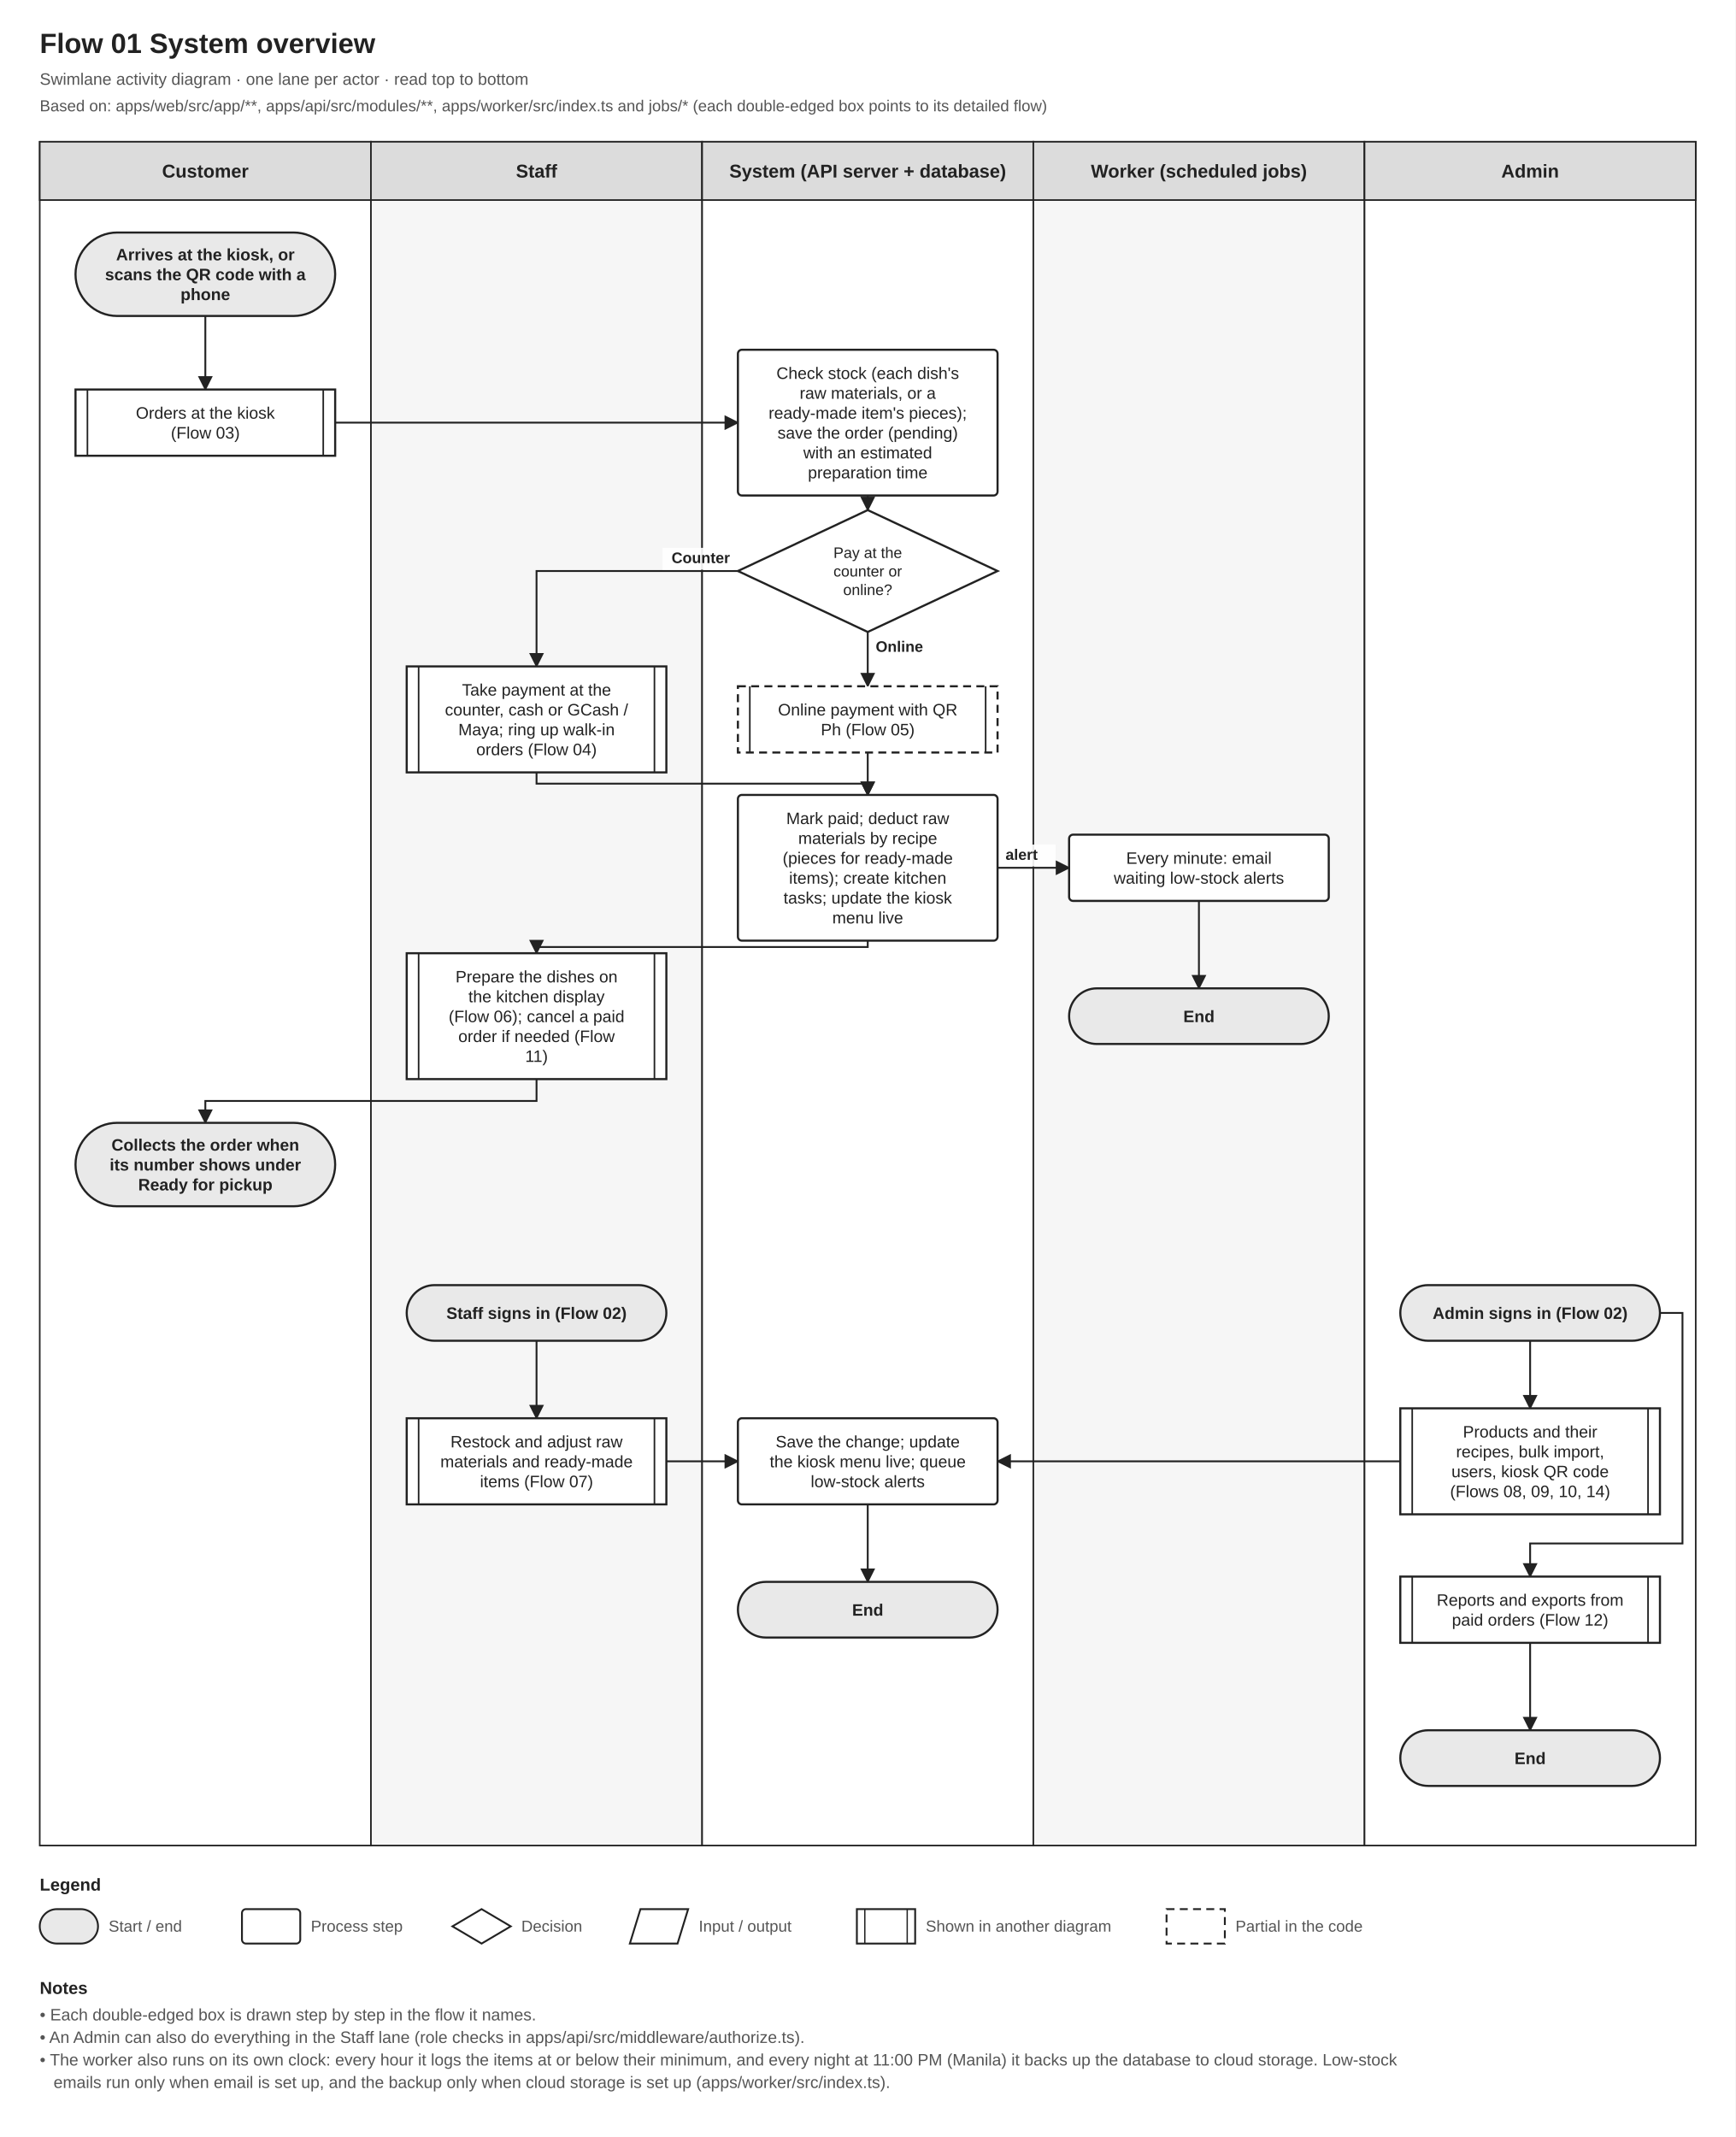
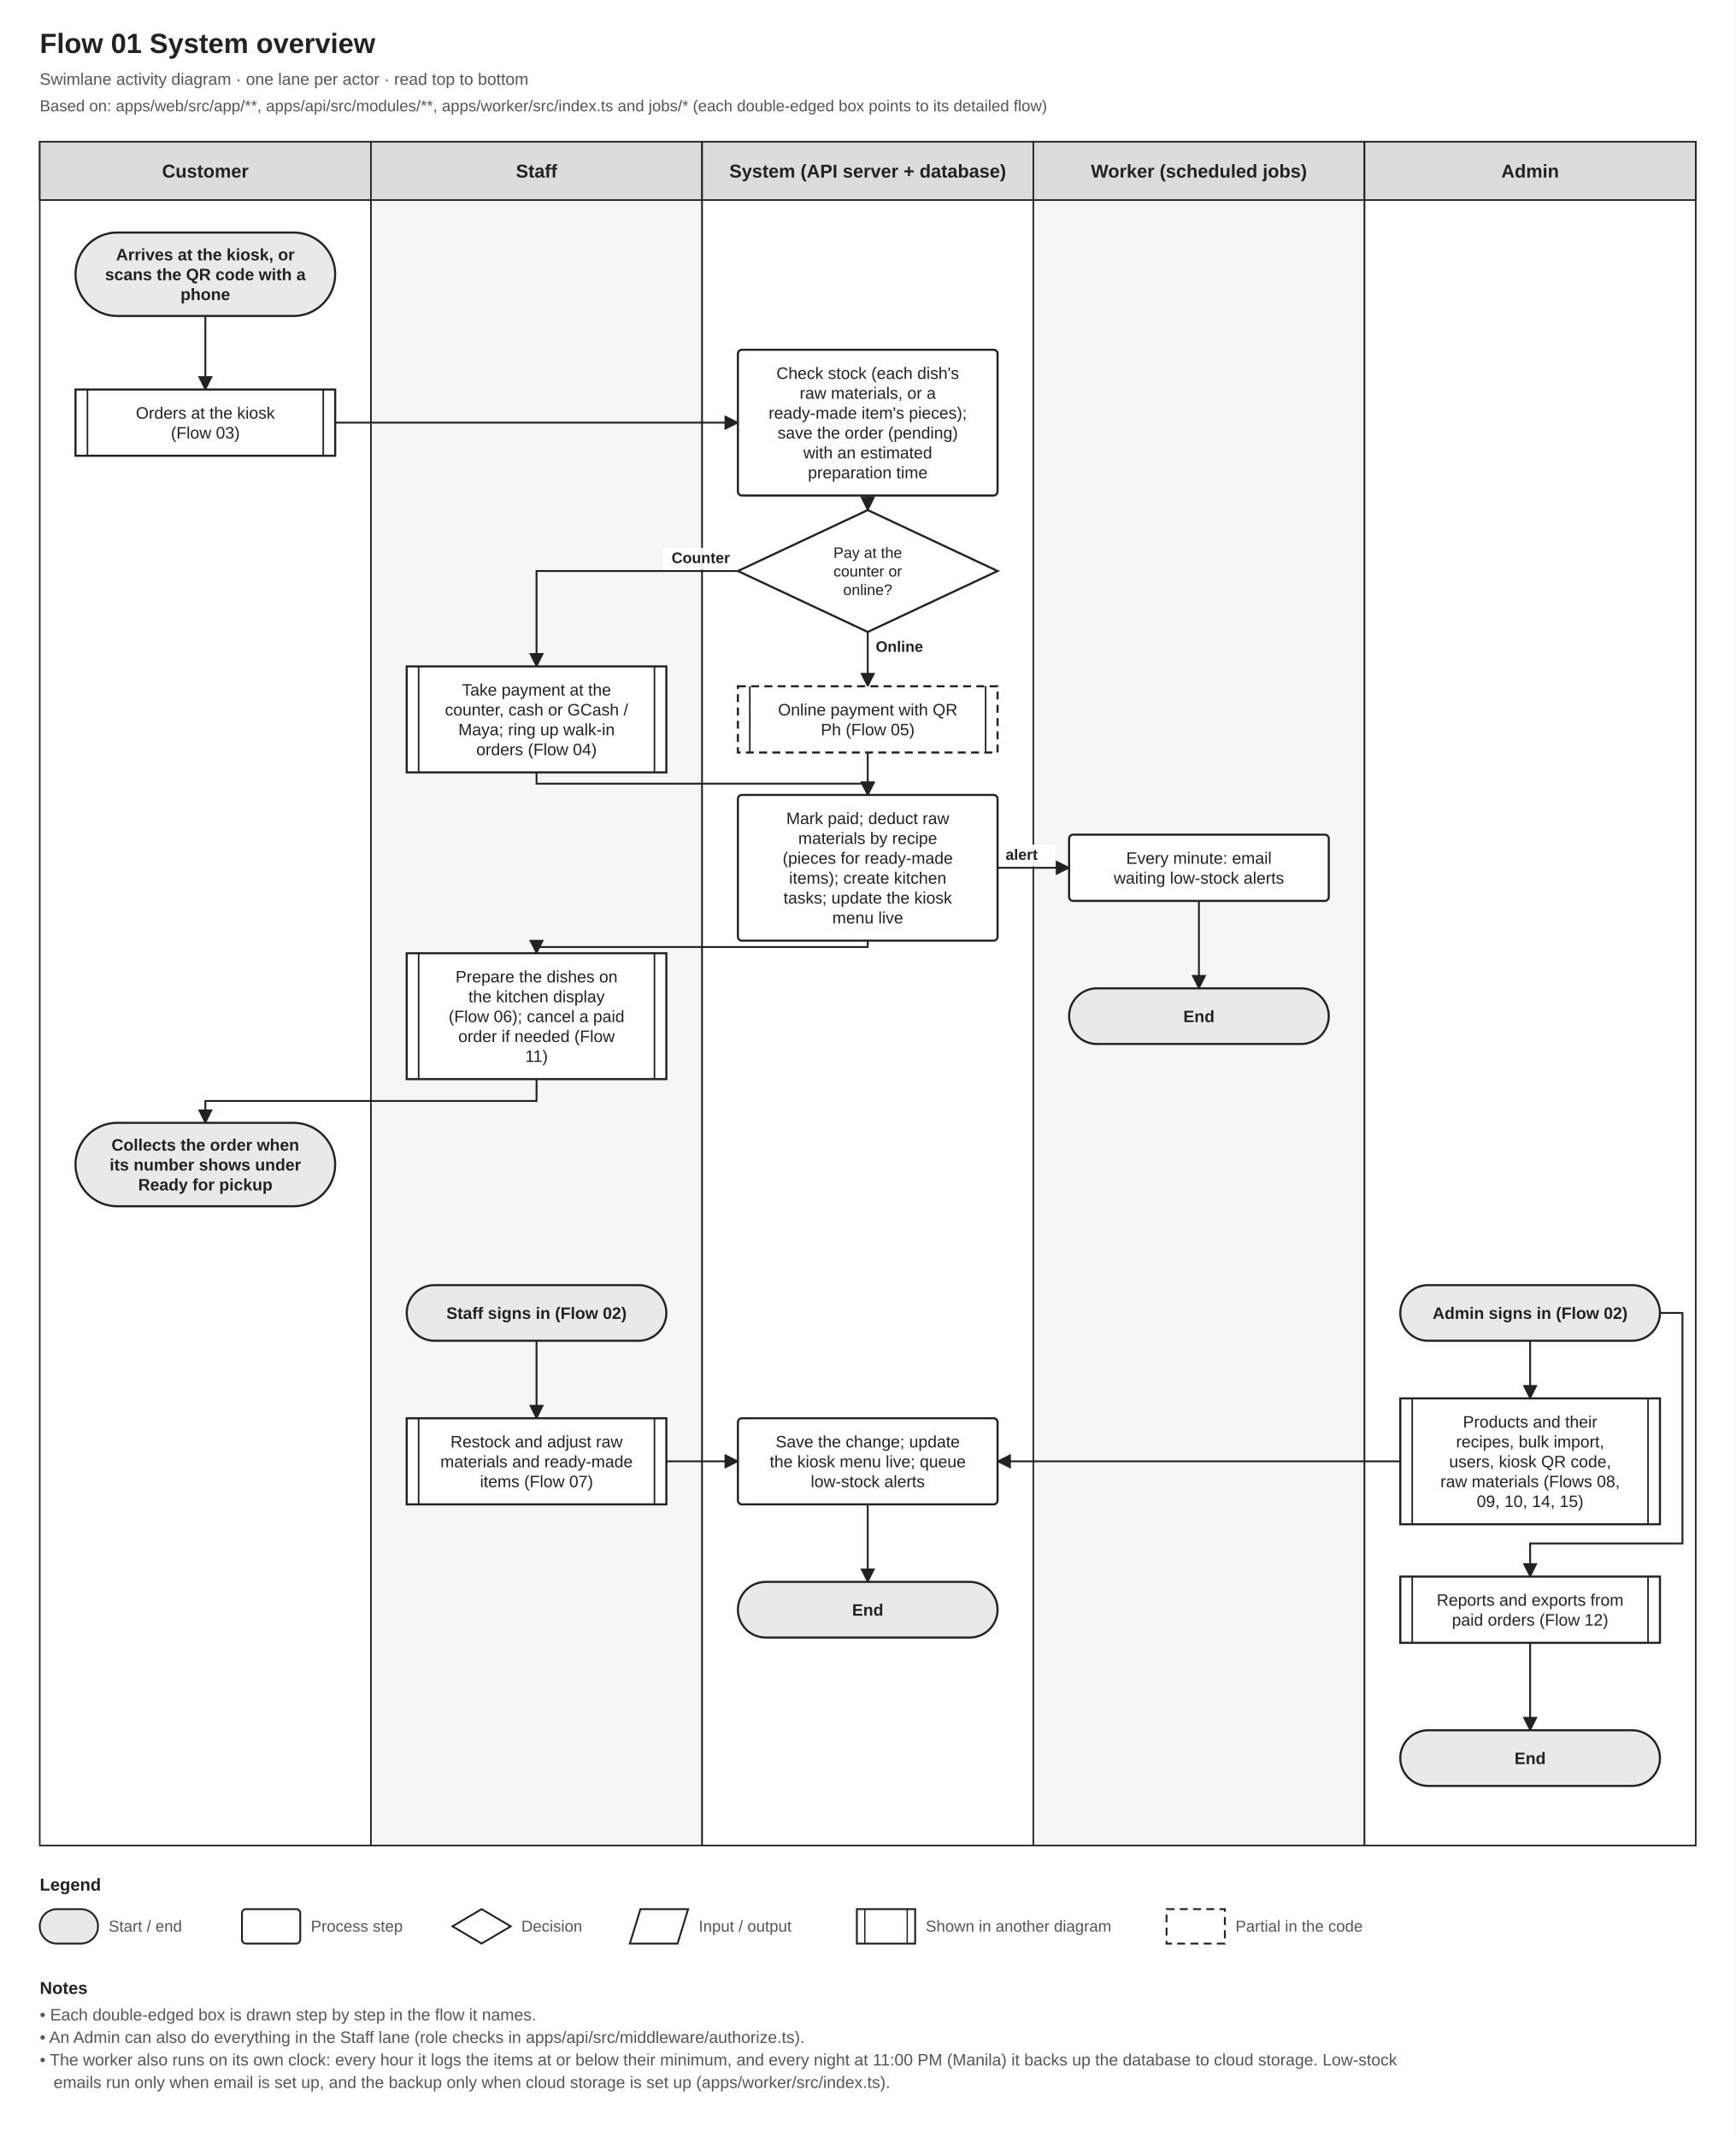
<svg xmlns="http://www.w3.org/2000/svg" width="1310" height="1613" viewBox="0 0 1310 1613">
  <defs>
    <marker id="arrow" viewBox="0 0 10 10" refX="9" refY="5" markerWidth="8" markerHeight="8" orient="auto-start-reverse">
      <path d="M0 0 L10 5 L0 10 z" fill="#222222" />
    </marker>
  </defs>
  <rect x="0" y="0" width="1310" height="1613" fill="#ffffff" />
  <text x="30" y="40" font-family="Arial, Helvetica, sans-serif" font-size="21" font-weight="700" fill="#222222">Flow 01  System overview</text>
  <text x="30" y="64" font-family="Arial, Helvetica, sans-serif" font-size="12.5" fill="#555555">Swimlane activity diagram · one lane per actor · read top to bottom</text>
  <text x="30" y="84" font-family="Arial, Helvetica, sans-serif" font-size="12" fill="#555555">Based on: apps/web/src/app/**, apps/api/src/modules/**, apps/worker/src/index.ts and jobs/* (each double-edged box points to its detailed flow)</text>
  <rect x="30" y="107" width="250" height="1286" fill="#ffffff" stroke="#222222" stroke-width="1.2" />
  <rect x="30" y="107" width="250" height="44" fill="#dcdcdc" stroke="#222222" stroke-width="1.2" />
  <text x="155.0" y="134" font-family="Arial, Helvetica, sans-serif" font-size="14" font-weight="700" text-anchor="middle" fill="#222222">Customer</text>
  <rect x="280" y="107" width="250" height="1286" fill="#f6f6f6" stroke="#222222" stroke-width="1.2" />
  <rect x="280" y="107" width="250" height="44" fill="#dcdcdc" stroke="#222222" stroke-width="1.2" />
  <text x="405.0" y="134" font-family="Arial, Helvetica, sans-serif" font-size="14" font-weight="700" text-anchor="middle" fill="#222222">Staff</text>
  <rect x="530" y="107" width="250" height="1286" fill="#ffffff" stroke="#222222" stroke-width="1.2" />
  <rect x="530" y="107" width="250" height="44" fill="#dcdcdc" stroke="#222222" stroke-width="1.2" />
  <text x="655.0" y="134" font-family="Arial, Helvetica, sans-serif" font-size="14" font-weight="700" text-anchor="middle" fill="#222222">System (API server + database)</text>
  <rect x="780" y="107" width="250" height="1286" fill="#f6f6f6" stroke="#222222" stroke-width="1.2" />
  <rect x="780" y="107" width="250" height="44" fill="#dcdcdc" stroke="#222222" stroke-width="1.2" />
  <text x="905.0" y="134" font-family="Arial, Helvetica, sans-serif" font-size="14" font-weight="700" text-anchor="middle" fill="#222222">Worker (scheduled jobs)</text>
  <rect x="1030" y="107" width="250" height="1286" fill="#ffffff" stroke="#222222" stroke-width="1.2" />
  <rect x="1030" y="107" width="250" height="44" fill="#dcdcdc" stroke="#222222" stroke-width="1.2" />
  <text x="1155.0" y="134" font-family="Arial, Helvetica, sans-serif" font-size="14" font-weight="700" text-anchor="middle" fill="#222222">Admin</text>
  <path d="M155.0 238.5 L155.0 294.0" fill="none" stroke="#222222" stroke-width="1.4" marker-end="url(#arrow)" />
  <path d="M253.0 319.0 L557.0 319.0" fill="none" stroke="#222222" stroke-width="1.4" marker-end="url(#arrow)" />
  <path d="M655.0 374.0 L655.0 385.0" fill="none" stroke="#222222" stroke-width="1.4" marker-end="url(#arrow)" />
  <path d="M557.0 431.0 L405.0 431.0 L405.0 503.0" fill="none" stroke="#222222" stroke-width="1.4" marker-end="url(#arrow)" />
  <rect x="500.115" y="413.5" width="53.885" height="16.5" fill="#ffffff" opacity="0.9" />
  <text x="551.0" y="425.0" font-family="Arial, Helvetica, sans-serif" font-size="11.5" font-weight="700" text-anchor="end" fill="#222222">Counter</text>
  <path d="M655.0 477.0 L655.0 518.0" fill="none" stroke="#222222" stroke-width="1.4" marker-end="url(#arrow)" />
  <rect x="658.0" y="480.5" width="47.33" height="16.5" fill="#ffffff" opacity="0.9" />
  <text x="661.0" y="492.0" font-family="Arial, Helvetica, sans-serif" font-size="11.5" font-weight="700" text-anchor="start" fill="#222222">Online</text>
  <path d="M405.0 583.0 L405.0 591.5 L655.0 591.5 L655.0 600.0" fill="none" stroke="#222222" stroke-width="1.4" marker-end="url(#arrow)" />
  <path d="M655.0 568.0 L655.0 600.0" fill="none" stroke="#222222" stroke-width="1.4" marker-end="url(#arrow)" />
  <path d="M753.0 655.0 L807.0 655.0" fill="none" stroke="#222222" stroke-width="1.4" marker-end="url(#arrow)" />
  <rect x="756.0" y="637.5" width="40.775" height="16.5" fill="#ffffff" opacity="0.9" />
  <text x="759.0" y="649.0" font-family="Arial, Helvetica, sans-serif" font-size="11.5" font-weight="700" text-anchor="start" fill="#222222">alert</text>
  <path d="M905.0 680.0 L905.0 746.0" fill="none" stroke="#222222" stroke-width="1.4" marker-end="url(#arrow)" />
  <path d="M655.0 710.0 L655.0 714.8 L405.0 714.8 L405.0 719.5" fill="none" stroke="#222222" stroke-width="1.4" marker-end="url(#arrow)" />
  <path d="M405.0 814.5 L405.0 831.0 L155.0 831.0 L155.0 847.5" fill="none" stroke="#222222" stroke-width="1.4" marker-end="url(#arrow)" />
  <path d="M405.0 1012.0 L405.0 1070.5" fill="none" stroke="#222222" stroke-width="1.4" marker-end="url(#arrow)" />
-   <path d="M1155.0 1012.0 L1155.0 1063.0" fill="none" stroke="#222222" stroke-width="1.4" marker-end="url(#arrow)" />
+   <path d="M1155.0 1012.0 L1155.0 1055.5" fill="none" stroke="#222222" stroke-width="1.4" marker-end="url(#arrow)" />
  <path d="M503.0 1103.0 L557.0 1103.0" fill="none" stroke="#222222" stroke-width="1.4" marker-end="url(#arrow)" />
  <path d="M1057.0 1103.0 L753.0 1103.0" fill="none" stroke="#222222" stroke-width="1.4" marker-end="url(#arrow)" />
  <path d="M655.0 1135.5 L655.0 1194.0" fill="none" stroke="#222222" stroke-width="1.4" marker-end="url(#arrow)" />
  <path d="M1253.0 991.0 L1270.0 991.0 L1270.0 1165.0 L1155.0 1165.0 L1155.0 1190.0" fill="none" stroke="#222222" stroke-width="1.4" marker-end="url(#arrow)" />
  <path d="M1155.0 1240.0 L1155.0 1306.0" fill="none" stroke="#222222" stroke-width="1.4" marker-end="url(#arrow)" />
  <rect x="57.0" y="175.5" width="196" height="63" rx="31.5" fill="#e9e9e9" stroke="#222222" stroke-width="1.6" />
  <text x="155.0" y="196.5" font-family="Arial, Helvetica, sans-serif" font-size="12.5" font-weight="700" text-anchor="middle" fill="#222222">Arrives at the kiosk, or</text>
  <text x="155.0" y="211.5" font-family="Arial, Helvetica, sans-serif" font-size="12.5" font-weight="700" text-anchor="middle" fill="#222222">scans the QR code with a</text>
  <text x="155.0" y="226.5" font-family="Arial, Helvetica, sans-serif" font-size="12.5" font-weight="700" text-anchor="middle" fill="#222222">phone</text>
  <rect x="57.0" y="294.0" width="196" height="50" fill="#ffffff" stroke="#222222" stroke-width="1.6" />
  <line x1="66.0" y1="294.0" x2="66.0" y2="344.0" stroke="#222222" stroke-width="1.2" />
  <line x1="244.0" y1="294.0" x2="244.0" y2="344.0" stroke="#222222" stroke-width="1.2" />
  <text x="155.0" y="316.0" font-family="Arial, Helvetica, sans-serif" font-size="12.5" font-weight="400" text-anchor="middle" fill="#222222">Orders at the kiosk</text>
  <text x="155.0" y="331.0" font-family="Arial, Helvetica, sans-serif" font-size="12.5" font-weight="400" text-anchor="middle" fill="#222222">(Flow 03)</text>
  <rect x="557.0" y="264.0" width="196" height="110" rx="3" fill="#ffffff" stroke="#222222" stroke-width="1.6" />
  <text x="655.0" y="286.0" font-family="Arial, Helvetica, sans-serif" font-size="12.5" font-weight="400" text-anchor="middle" fill="#222222">Check stock (each dish's</text>
  <text x="655.0" y="301.0" font-family="Arial, Helvetica, sans-serif" font-size="12.5" font-weight="400" text-anchor="middle" fill="#222222">raw materials, or a</text>
  <text x="655.0" y="316.0" font-family="Arial, Helvetica, sans-serif" font-size="12.5" font-weight="400" text-anchor="middle" fill="#222222">ready-made item's pieces);</text>
  <text x="655.0" y="331.0" font-family="Arial, Helvetica, sans-serif" font-size="12.5" font-weight="400" text-anchor="middle" fill="#222222">save the order (pending)</text>
  <text x="655.0" y="346.0" font-family="Arial, Helvetica, sans-serif" font-size="12.5" font-weight="400" text-anchor="middle" fill="#222222">with an estimated</text>
  <text x="655.0" y="361.0" font-family="Arial, Helvetica, sans-serif" font-size="12.5" font-weight="400" text-anchor="middle" fill="#222222">preparation time</text>
  <polygon points="655.0,385.0 753.0,431.0 655.0,477.0 557.0,431.0" fill="#ffffff" stroke="#222222" stroke-width="1.6" />
  <text x="655.0" y="421.14" font-family="Arial, Helvetica, sans-serif" font-size="11.5" font-weight="400" text-anchor="middle" fill="#222222">Pay at the</text>
  <text x="655.0" y="435.14" font-family="Arial, Helvetica, sans-serif" font-size="11.5" font-weight="400" text-anchor="middle" fill="#222222">counter or</text>
  <text x="655.0" y="449.14" font-family="Arial, Helvetica, sans-serif" font-size="11.5" font-weight="400" text-anchor="middle" fill="#222222">online?</text>
  <rect x="307.0" y="503.0" width="196" height="80" fill="#ffffff" stroke="#222222" stroke-width="1.6" />
  <line x1="316.0" y1="503.0" x2="316.0" y2="583.0" stroke="#222222" stroke-width="1.2" />
  <line x1="494.0" y1="503.0" x2="494.0" y2="583.0" stroke="#222222" stroke-width="1.2" />
  <text x="405.0" y="525.0" font-family="Arial, Helvetica, sans-serif" font-size="12.5" font-weight="400" text-anchor="middle" fill="#222222">Take payment at the</text>
  <text x="405.0" y="540.0" font-family="Arial, Helvetica, sans-serif" font-size="12.5" font-weight="400" text-anchor="middle" fill="#222222">counter, cash or GCash /</text>
  <text x="405.0" y="555.0" font-family="Arial, Helvetica, sans-serif" font-size="12.5" font-weight="400" text-anchor="middle" fill="#222222">Maya; ring up walk-in</text>
  <text x="405.0" y="570.0" font-family="Arial, Helvetica, sans-serif" font-size="12.5" font-weight="400" text-anchor="middle" fill="#222222">orders (Flow 04)</text>
  <rect x="557.0" y="518.0" width="196" height="50" fill="#ffffff" stroke="#222222" stroke-width="1.6" stroke-dasharray="6 4" />
  <line x1="566.0" y1="518.0" x2="566.0" y2="568.0" stroke="#222222" stroke-width="1.2" />
  <line x1="744.0" y1="518.0" x2="744.0" y2="568.0" stroke="#222222" stroke-width="1.2" />
  <text x="655.0" y="540.0" font-family="Arial, Helvetica, sans-serif" font-size="12.5" font-weight="400" text-anchor="middle" fill="#222222">Online payment with QR</text>
  <text x="655.0" y="555.0" font-family="Arial, Helvetica, sans-serif" font-size="12.5" font-weight="400" text-anchor="middle" fill="#222222">Ph (Flow 05)</text>
  <rect x="557.0" y="600.0" width="196" height="110" rx="3" fill="#ffffff" stroke="#222222" stroke-width="1.6" />
  <text x="655.0" y="622.0" font-family="Arial, Helvetica, sans-serif" font-size="12.5" font-weight="400" text-anchor="middle" fill="#222222">Mark paid; deduct raw</text>
  <text x="655.0" y="637.0" font-family="Arial, Helvetica, sans-serif" font-size="12.5" font-weight="400" text-anchor="middle" fill="#222222">materials by recipe</text>
  <text x="655.0" y="652.0" font-family="Arial, Helvetica, sans-serif" font-size="12.5" font-weight="400" text-anchor="middle" fill="#222222">(pieces for ready-made</text>
  <text x="655.0" y="667.0" font-family="Arial, Helvetica, sans-serif" font-size="12.5" font-weight="400" text-anchor="middle" fill="#222222">items); create kitchen</text>
  <text x="655.0" y="682.0" font-family="Arial, Helvetica, sans-serif" font-size="12.5" font-weight="400" text-anchor="middle" fill="#222222">tasks; update the kiosk</text>
  <text x="655.0" y="697.0" font-family="Arial, Helvetica, sans-serif" font-size="12.5" font-weight="400" text-anchor="middle" fill="#222222">menu live</text>
  <rect x="807.0" y="630.0" width="196" height="50" rx="3" fill="#ffffff" stroke="#222222" stroke-width="1.6" />
  <text x="905.0" y="652.0" font-family="Arial, Helvetica, sans-serif" font-size="12.5" font-weight="400" text-anchor="middle" fill="#222222">Every minute: email</text>
  <text x="905.0" y="667.0" font-family="Arial, Helvetica, sans-serif" font-size="12.5" font-weight="400" text-anchor="middle" fill="#222222">waiting low-stock alerts</text>
  <rect x="307.0" y="719.5" width="196" height="95" fill="#ffffff" stroke="#222222" stroke-width="1.6" />
  <line x1="316.0" y1="719.5" x2="316.0" y2="814.5" stroke="#222222" stroke-width="1.2" />
  <line x1="494.0" y1="719.5" x2="494.0" y2="814.5" stroke="#222222" stroke-width="1.2" />
  <text x="405.0" y="741.5" font-family="Arial, Helvetica, sans-serif" font-size="12.5" font-weight="400" text-anchor="middle" fill="#222222">Prepare the dishes on</text>
  <text x="405.0" y="756.5" font-family="Arial, Helvetica, sans-serif" font-size="12.5" font-weight="400" text-anchor="middle" fill="#222222">the kitchen display</text>
  <text x="405.0" y="771.5" font-family="Arial, Helvetica, sans-serif" font-size="12.5" font-weight="400" text-anchor="middle" fill="#222222">(Flow 06); cancel a paid</text>
  <text x="405.0" y="786.5" font-family="Arial, Helvetica, sans-serif" font-size="12.5" font-weight="400" text-anchor="middle" fill="#222222">order if needed (Flow</text>
  <text x="405.0" y="801.5" font-family="Arial, Helvetica, sans-serif" font-size="12.5" font-weight="400" text-anchor="middle" fill="#222222">11)</text>
  <rect x="807.0" y="746.0" width="196" height="42" rx="21.0" fill="#e9e9e9" stroke="#222222" stroke-width="1.6" />
  <text x="905.0" y="771.5" font-family="Arial, Helvetica, sans-serif" font-size="12.5" font-weight="700" text-anchor="middle" fill="#222222">End</text>
  <rect x="57.0" y="847.5" width="196" height="63" rx="31.5" fill="#e9e9e9" stroke="#222222" stroke-width="1.6" />
  <text x="155.0" y="868.5" font-family="Arial, Helvetica, sans-serif" font-size="12.5" font-weight="700" text-anchor="middle" fill="#222222">Collects the order when</text>
  <text x="155.0" y="883.5" font-family="Arial, Helvetica, sans-serif" font-size="12.5" font-weight="700" text-anchor="middle" fill="#222222">its number shows under</text>
  <text x="155.0" y="898.5" font-family="Arial, Helvetica, sans-serif" font-size="12.5" font-weight="700" text-anchor="middle" fill="#222222">Ready for pickup</text>
  <rect x="307.0" y="970.0" width="196" height="42" rx="21.0" fill="#e9e9e9" stroke="#222222" stroke-width="1.6" />
  <text x="405.0" y="995.5" font-family="Arial, Helvetica, sans-serif" font-size="12.5" font-weight="700" text-anchor="middle" fill="#222222">Staff signs in (Flow 02)</text>
  <rect x="1057.0" y="970.0" width="196" height="42" rx="21.0" fill="#e9e9e9" stroke="#222222" stroke-width="1.6" />
  <text x="1155.0" y="995.5" font-family="Arial, Helvetica, sans-serif" font-size="12.5" font-weight="700" text-anchor="middle" fill="#222222">Admin signs in (Flow 02)</text>
  <rect x="307.0" y="1070.5" width="196" height="65" fill="#ffffff" stroke="#222222" stroke-width="1.6" />
  <line x1="316.0" y1="1070.5" x2="316.0" y2="1135.5" stroke="#222222" stroke-width="1.2" />
  <line x1="494.0" y1="1070.5" x2="494.0" y2="1135.5" stroke="#222222" stroke-width="1.2" />
  <text x="405.0" y="1092.5" font-family="Arial, Helvetica, sans-serif" font-size="12.5" font-weight="400" text-anchor="middle" fill="#222222">Restock and adjust raw</text>
  <text x="405.0" y="1107.5" font-family="Arial, Helvetica, sans-serif" font-size="12.5" font-weight="400" text-anchor="middle" fill="#222222">materials and ready-made</text>
  <text x="405.0" y="1122.5" font-family="Arial, Helvetica, sans-serif" font-size="12.5" font-weight="400" text-anchor="middle" fill="#222222">items (Flow 07)</text>
  <rect x="557.0" y="1070.5" width="196" height="65" rx="3" fill="#ffffff" stroke="#222222" stroke-width="1.6" />
  <text x="655.0" y="1092.5" font-family="Arial, Helvetica, sans-serif" font-size="12.5" font-weight="400" text-anchor="middle" fill="#222222">Save the change; update</text>
  <text x="655.0" y="1107.5" font-family="Arial, Helvetica, sans-serif" font-size="12.5" font-weight="400" text-anchor="middle" fill="#222222">the kiosk menu live; queue</text>
  <text x="655.0" y="1122.5" font-family="Arial, Helvetica, sans-serif" font-size="12.5" font-weight="400" text-anchor="middle" fill="#222222">low-stock alerts</text>
-   <rect x="1057.0" y="1063.0" width="196" height="80" fill="#ffffff" stroke="#222222" stroke-width="1.6" />
-   <line x1="1066.0" y1="1063.0" x2="1066.0" y2="1143.0" stroke="#222222" stroke-width="1.2" />
-   <line x1="1244.0" y1="1063.0" x2="1244.0" y2="1143.0" stroke="#222222" stroke-width="1.2" />
-   <text x="1155.0" y="1085.0" font-family="Arial, Helvetica, sans-serif" font-size="12.5" font-weight="400" text-anchor="middle" fill="#222222">Products and their</text>
-   <text x="1155.0" y="1100.0" font-family="Arial, Helvetica, sans-serif" font-size="12.5" font-weight="400" text-anchor="middle" fill="#222222">recipes, bulk import,</text>
-   <text x="1155.0" y="1115.0" font-family="Arial, Helvetica, sans-serif" font-size="12.5" font-weight="400" text-anchor="middle" fill="#222222">users, kiosk QR code</text>
-   <text x="1155.0" y="1130.0" font-family="Arial, Helvetica, sans-serif" font-size="12.5" font-weight="400" text-anchor="middle" fill="#222222">(Flows 08, 09, 10, 14)</text>
+   <rect x="1057.0" y="1055.5" width="196" height="95" fill="#ffffff" stroke="#222222" stroke-width="1.6" />
+   <line x1="1066.0" y1="1055.5" x2="1066.0" y2="1150.5" stroke="#222222" stroke-width="1.2" />
+   <line x1="1244.0" y1="1055.5" x2="1244.0" y2="1150.5" stroke="#222222" stroke-width="1.2" />
+   <text x="1155.0" y="1077.5" font-family="Arial, Helvetica, sans-serif" font-size="12.5" font-weight="400" text-anchor="middle" fill="#222222">Products and their</text>
+   <text x="1155.0" y="1092.5" font-family="Arial, Helvetica, sans-serif" font-size="12.5" font-weight="400" text-anchor="middle" fill="#222222">recipes, bulk import,</text>
+   <text x="1155.0" y="1107.5" font-family="Arial, Helvetica, sans-serif" font-size="12.5" font-weight="400" text-anchor="middle" fill="#222222">users, kiosk QR code,</text>
+   <text x="1155.0" y="1122.5" font-family="Arial, Helvetica, sans-serif" font-size="12.5" font-weight="400" text-anchor="middle" fill="#222222">raw materials (Flows 08,</text>
+   <text x="1155.0" y="1137.5" font-family="Arial, Helvetica, sans-serif" font-size="12.5" font-weight="400" text-anchor="middle" fill="#222222">09, 10, 14, 15)</text>
  <rect x="557.0" y="1194.0" width="196" height="42" rx="21.0" fill="#e9e9e9" stroke="#222222" stroke-width="1.6" />
  <text x="655.0" y="1219.5" font-family="Arial, Helvetica, sans-serif" font-size="12.5" font-weight="700" text-anchor="middle" fill="#222222">End</text>
  <rect x="1057.0" y="1190.0" width="196" height="50" fill="#ffffff" stroke="#222222" stroke-width="1.6" />
  <line x1="1066.0" y1="1190.0" x2="1066.0" y2="1240.0" stroke="#222222" stroke-width="1.2" />
  <line x1="1244.0" y1="1190.0" x2="1244.0" y2="1240.0" stroke="#222222" stroke-width="1.2" />
  <text x="1155.0" y="1212.0" font-family="Arial, Helvetica, sans-serif" font-size="12.5" font-weight="400" text-anchor="middle" fill="#222222">Reports and exports from</text>
  <text x="1155.0" y="1227.0" font-family="Arial, Helvetica, sans-serif" font-size="12.5" font-weight="400" text-anchor="middle" fill="#222222">paid orders (Flow 12)</text>
  <rect x="1057.0" y="1306.0" width="196" height="42" rx="21.0" fill="#e9e9e9" stroke="#222222" stroke-width="1.6" />
  <text x="1155.0" y="1331.5" font-family="Arial, Helvetica, sans-serif" font-size="12.5" font-weight="700" text-anchor="middle" fill="#222222">End</text>
  <text x="30" y="1427" font-family="Arial, Helvetica, sans-serif" font-size="13" font-weight="700" fill="#222222">Legend</text>
  <rect x="30" y="1441" width="44" height="26" rx="13" fill="#e9e9e9" stroke="#222222" stroke-width="1.4" />
  <text x="82" y="1458" font-family="Arial, Helvetica, sans-serif" font-size="12" fill="#555555">Start / end</text>
  <rect x="182.64" y="1441" width="44" height="26" rx="3" fill="#ffffff" stroke="#222222" stroke-width="1.4" />
  <text x="234.64" y="1458" font-family="Arial, Helvetica, sans-serif" font-size="12" fill="#555555">Process step</text>
  <polygon points="363.52,1441 385.52,1454.0 363.52,1467 341.52,1454.0" fill="#ffffff" stroke="#222222" stroke-width="1.4" />
  <text x="393.52" y="1458" font-family="Arial, Helvetica, sans-serif" font-size="12" fill="#555555">Decision</text>
  <polygon points="483.44,1441 519.44,1441 511.44,1467 475.44,1467" fill="#ffffff" stroke="#222222" stroke-width="1.4" />
  <text x="527.44" y="1458" font-family="Arial, Helvetica, sans-serif" font-size="12" fill="#555555">Input / output</text>
  <rect x="646.8" y="1441" width="44" height="26" fill="#ffffff" stroke="#222222" stroke-width="1.4" />
  <line x1="652.8" y1="1441" x2="652.8" y2="1467" stroke="#222222" />
  <line x1="684.8" y1="1441" x2="684.8" y2="1467" stroke="#222222" />
  <text x="698.8" y="1458" font-family="Arial, Helvetica, sans-serif" font-size="12" fill="#555555">Shown in another diagram</text>
  <rect x="880.56" y="1441" width="44" height="26" fill="#ffffff" stroke="#222222" stroke-width="1.4" stroke-dasharray="6 4" />
  <text x="932.56" y="1458" font-family="Arial, Helvetica, sans-serif" font-size="12" fill="#555555">Partial in the code</text>
  <text x="30" y="1505" font-family="Arial, Helvetica, sans-serif" font-size="13" font-weight="700" fill="#222222">Notes</text>
  <text x="30" y="1525" font-family="Arial, Helvetica, sans-serif" font-size="12.5" fill="#555555" xml:space="preserve">• Each double-edged box is drawn step by step in the flow it names.</text>
  <text x="30" y="1542" font-family="Arial, Helvetica, sans-serif" font-size="12.5" fill="#555555" xml:space="preserve">• An Admin can also do everything in the Staff lane (role checks in apps/api/src/middleware/authorize.ts).</text>
  <text x="30" y="1559" font-family="Arial, Helvetica, sans-serif" font-size="12.5" fill="#555555" xml:space="preserve">• The worker also runs on its own clock: every hour it logs the items at or below their minimum, and every night at 11:00 PM (Manila) it backs up the database to cloud storage. Low-stock</text>
  <text x="30" y="1576" font-family="Arial, Helvetica, sans-serif" font-size="12.5" fill="#555555" xml:space="preserve">   emails run only when email is set up, and the backup only when cloud storage is set up (apps/worker/src/index.ts).</text>
</svg>
